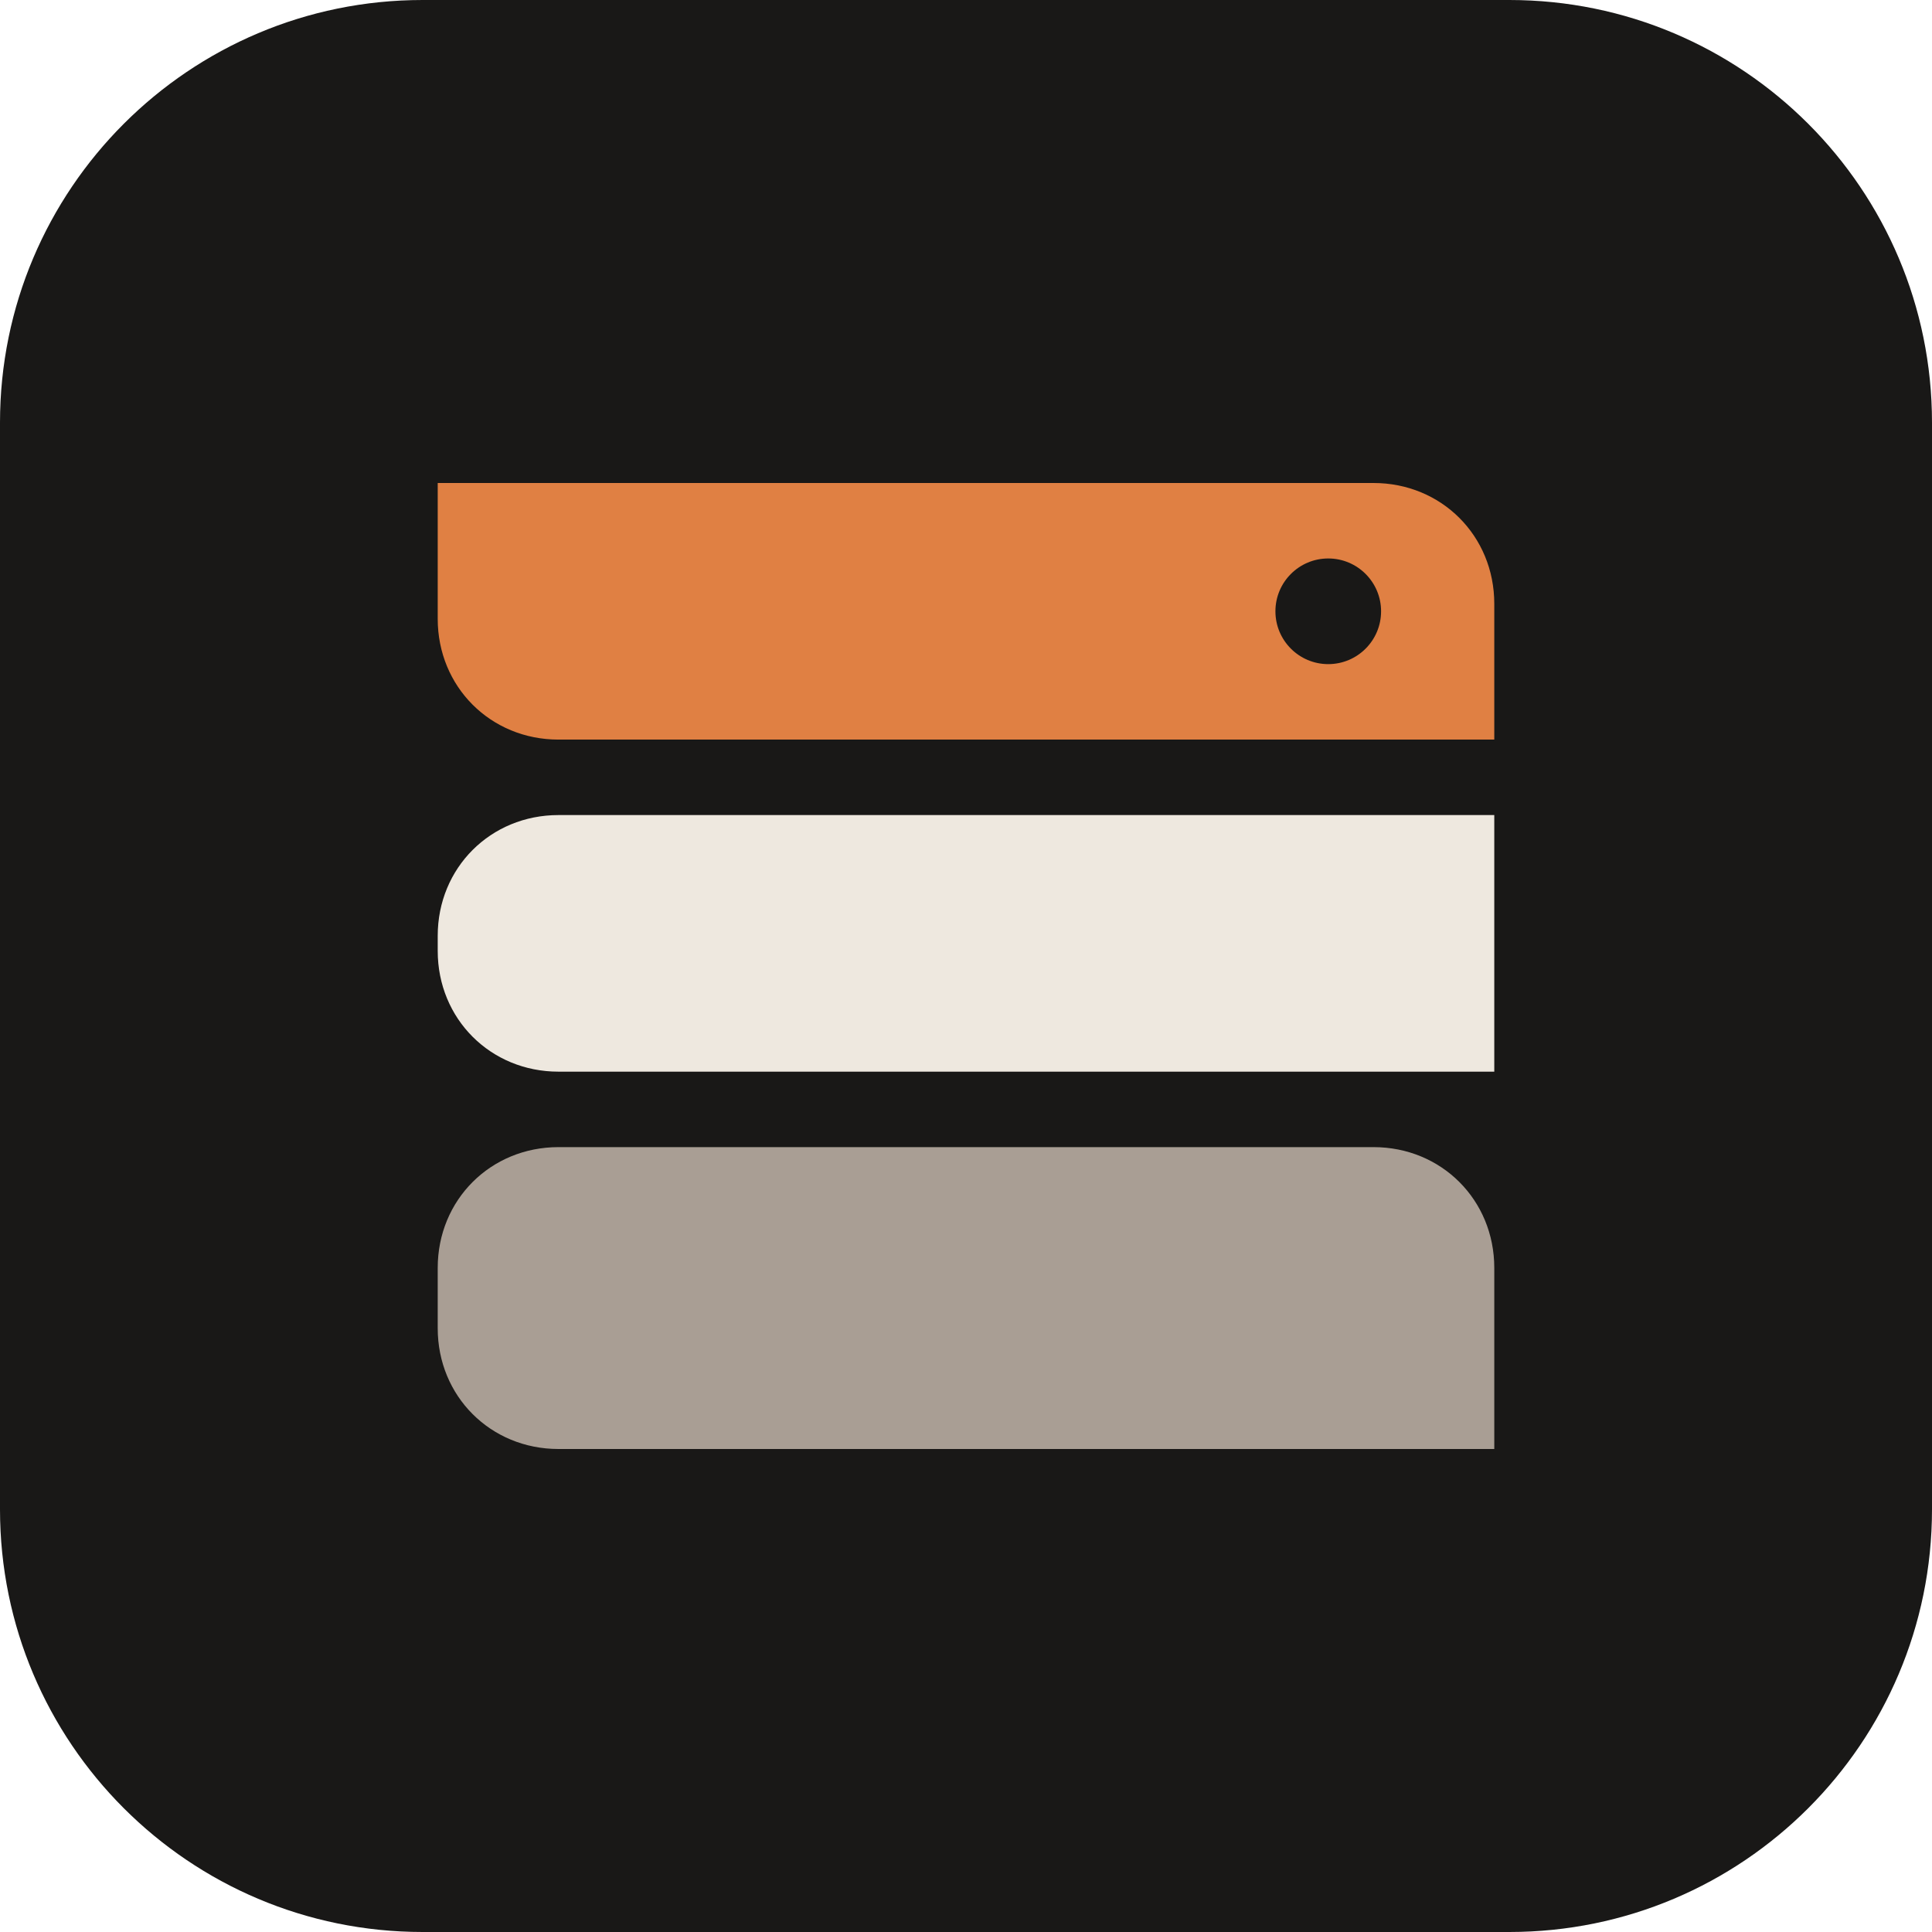
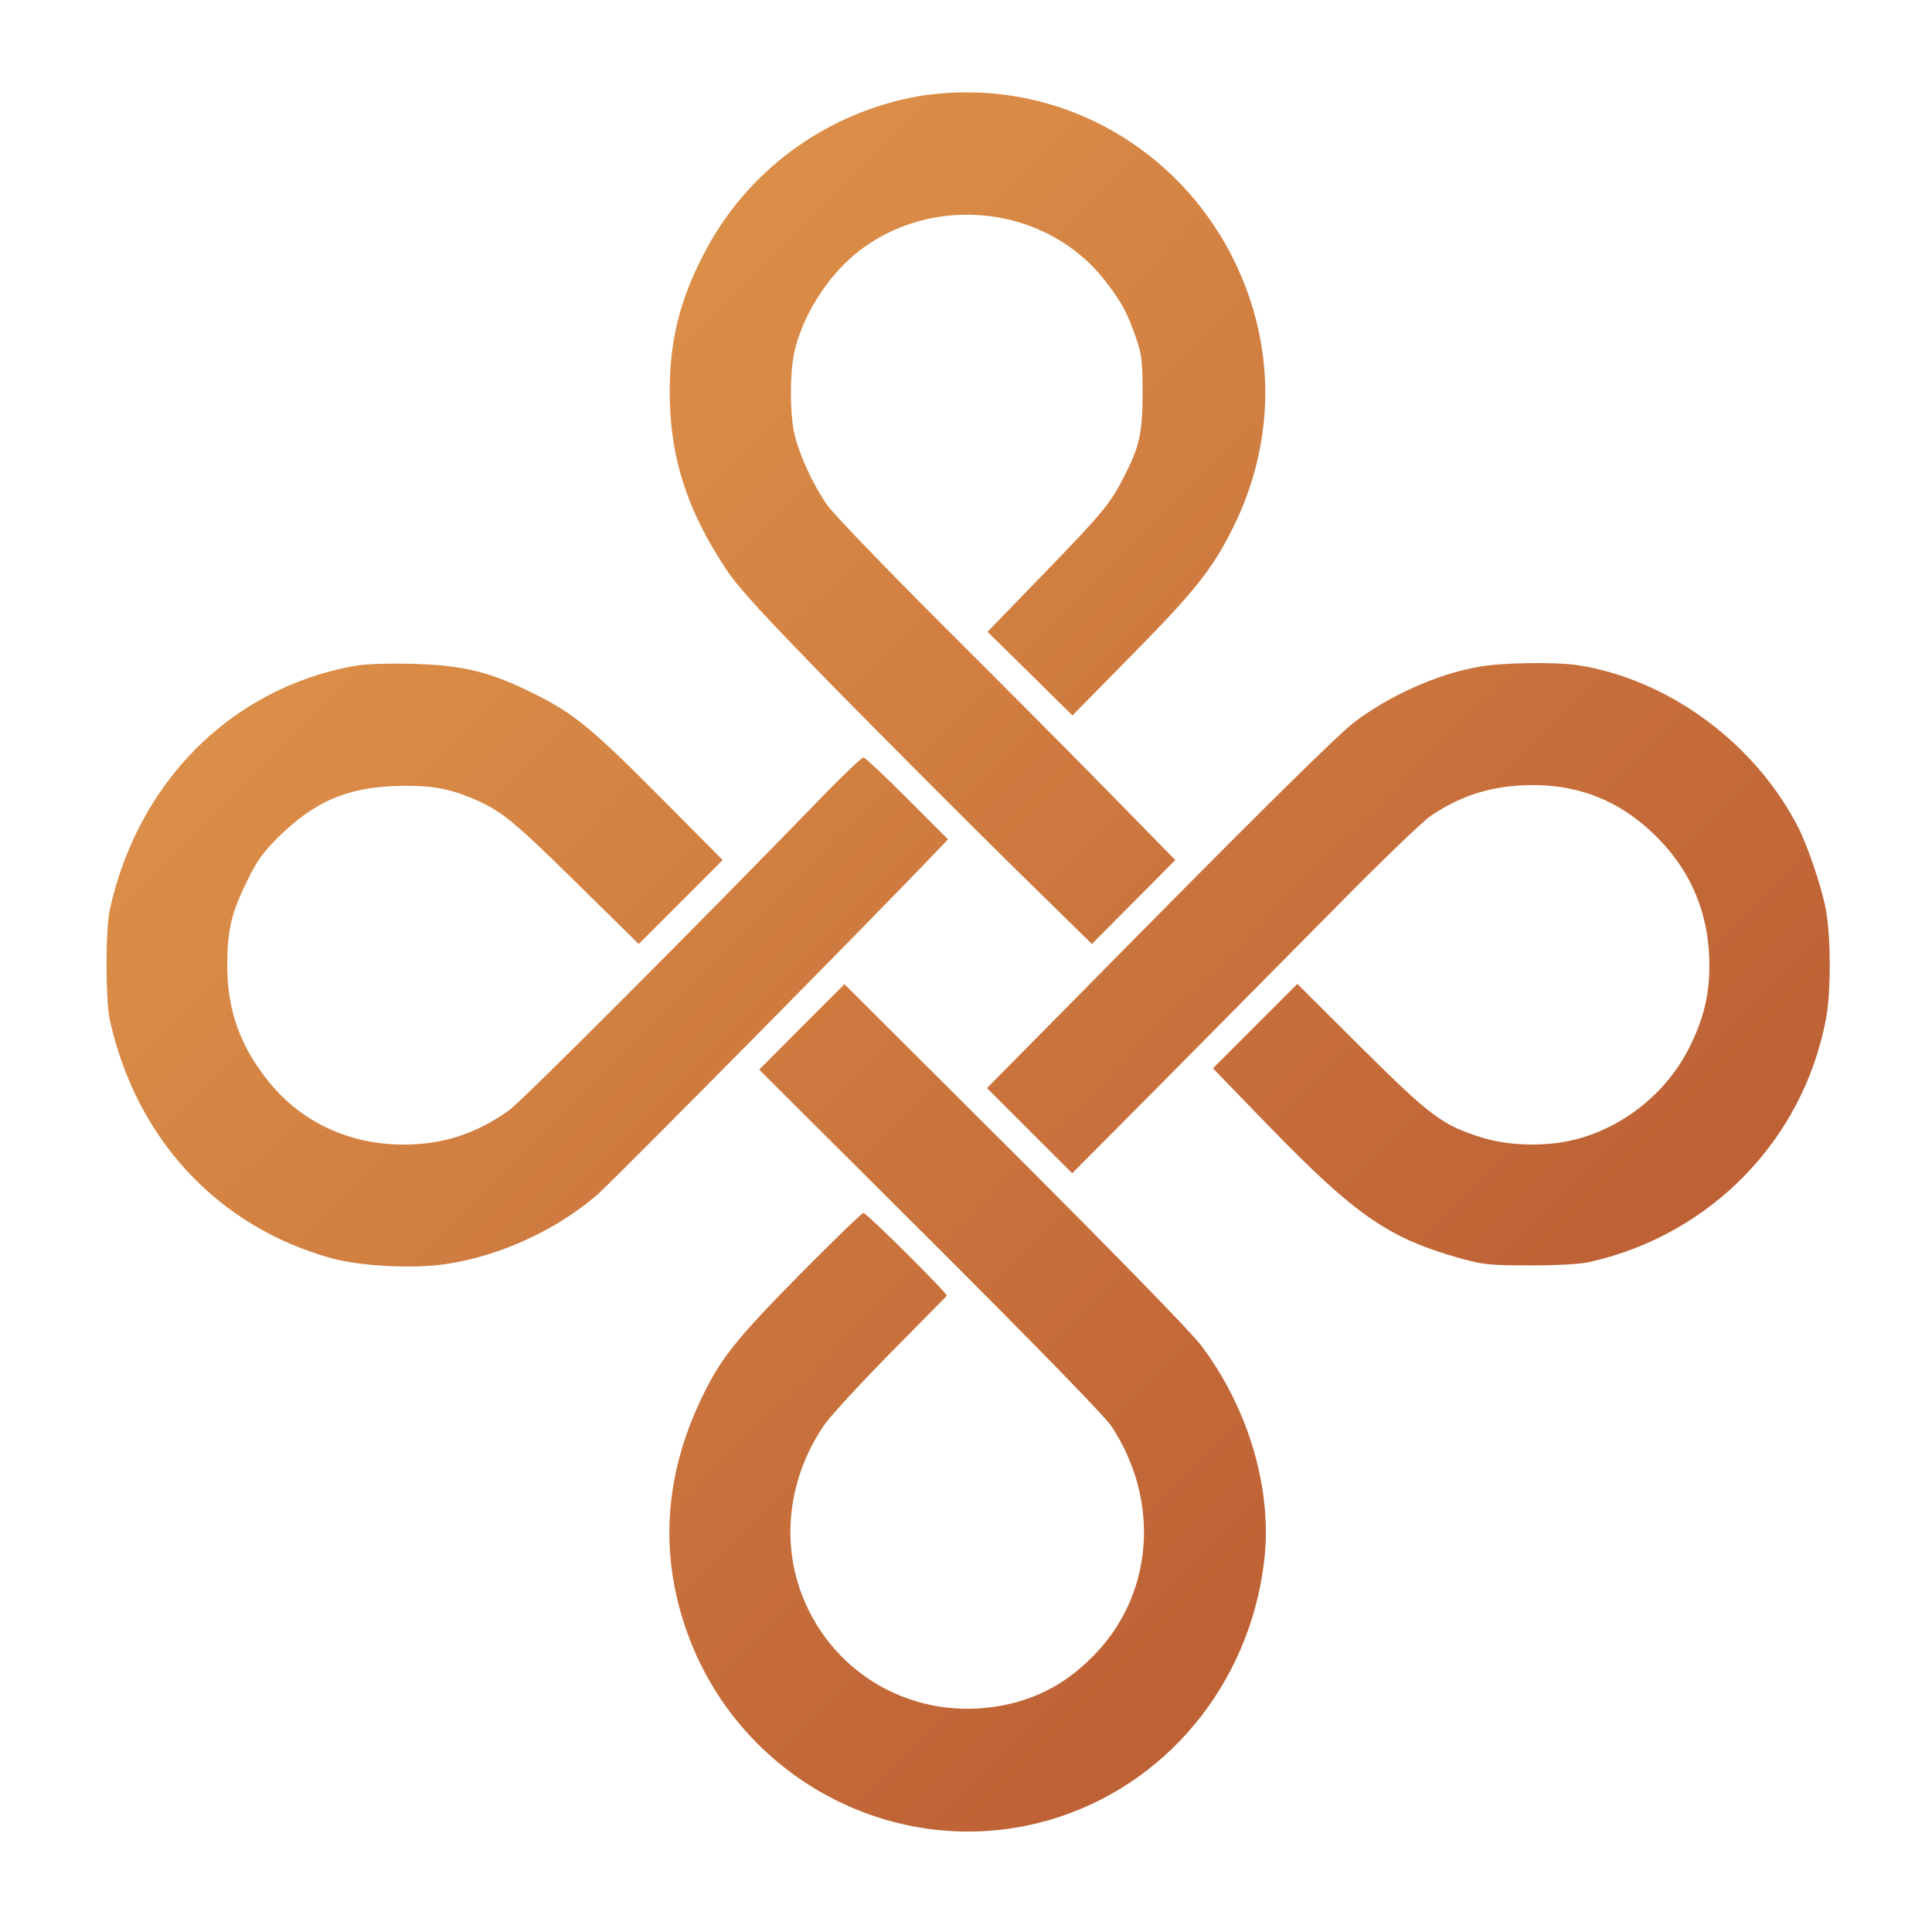
- <svg xmlns="http://www.w3.org/2000/svg" viewBox="0 0 512 512" role="img" aria-label="Kosh">
-   <rect width="512" height="512" rx="112" fill="#191817" />
-   <path d="M116 128h248c18 0 32 14 32 32v36H148c-18 0-32-14-32-32v-36Z" fill="#e08043" />
-   <path d="M148 216h248v68H148c-18 0-32-14-32-32v-4c0-18 14-32 32-32Z" fill="#eee8df" />
-   <path d="M116 304h248c18 0 32 14 32 32v48H148c-18 0-32-14-32-32v-16c0-18 14-32 32-32Z" fill="#a99e94" />
-   <circle cx="352" cy="162" r="14" fill="#191817" />
+ <svg xmlns="http://www.w3.org/2000/svg" viewBox="0 0 755 755" role="img" aria-label="Kosh">
+   <defs>
+     <linearGradient id="koshGradient" x1="0" y1="0" x2="1" y2="1">
+       <stop offset="0" stop-color="#e7a04f" />
+       <stop offset="1" stop-color="#b24f2e" />
+     </linearGradient>
+   </defs>
+   <path fill="url(#koshGradient)" d="M 358.9,37.6 C 322.5,44.1 291.5,67 274.8,99.7 C 265.6,117.5 261.8,133.1 261.7,152.5 C 261.6,178.2 268.4,199.5 284,222.8 C 288.8,230 298.4,240.4 327.3,270 C 347.8,290.8 378.5,321.6 395.6,338.4 L 426.7,368.9 L 443,352.5 L 459.3,336.1 L 435.5,311.8 C 422.4,298.4 392.7,268.5 369.4,245.3 C 344.9,220.8 325.3,200.5 322.9,196.9 C 317.5,188.9 312.4,177.8 310.5,169.8 C 308.6,161.7 308.6,145.3 310.5,137.2 C 313.8,123.2 323.1,108.5 334.3,99.2 C 363.9,75 409.4,80.1 432.3,110.3 C 438.6,118.5 440.7,122.6 444.1,132.5 C 446.2,138.6 446.5,141.3 446.5,153.5 C 446.5,169.1 445.3,174.5 439.4,186 C 433.9,196.8 431.3,200 408.2,223.9 L 385.9,246.9 L 402.5,263.2 L 419.1,279.6 L 442.3,256 C 466.7,231.3 473.8,222.4 481.7,206.5 C 498.4,173.1 498.7,135.8 482.6,102.5 C 462.9,61.6 421.8,35.7 377,36.1 C 371.2,36.1 363.1,36.8 358.9,37.6 M 137.5,260.4 C 89.9,269.5 53.9,305.7 42.9,355.5 C 41.2,363.4 41.2,390.6 42.9,398.5 C 53.2,445.1 85,479.3 129.5,491.7 C 140.8,494.8 161.5,495.9 174.1,494 C 195,491 217.7,480.6 233.5,466.8 C 240,461.1 343.5,356.4 365.5,333.2 L 370.5,328 L 354.5,312 C 345.7,303.2 338,296 337.4,296 C 336.8,296 330.5,302 323.4,309.2 C 273.1,361.1 203.6,430.7 198.8,434 C 185.8,443.2 172.9,447.3 157.5,447.3 C 136.6,447.2 118.2,438.7 105.5,423.3 C 93.9,409.2 88.7,394.8 88.8,376.6 C 88.9,363.1 90.5,356.6 96.7,344 C 100.4,336.4 102.8,333.1 108.9,327 C 122.7,313.5 135.2,307.9 154,307.2 C 166.8,306.7 174.2,307.8 183.1,311.4 C 195.4,316.3 200,320.1 225,344.7 L 249.6,368.9 L 266,352.5 L 282.4,336.1 L 259.4,312.9 C 231.4,284.7 224.2,278.7 208.5,271 C 191.3,262.4 180.8,259.9 160.5,259.4 C 149.7,259.2 142.2,259.5 137.5,260.4 M 577.7,260.6 C 561.4,263.5 542.8,271.9 529,282.4 C 523.7,286.4 495.2,314.4 453.1,357 L 385.7,425.2 L 402.3,441.8 L 419,458.5 L 453.3,424 C 472.1,405 502.4,374.4 520.6,356 C 539.4,336.9 556,320.9 559.3,318.7 C 571.9,310.3 584,306.8 599.5,306.8 C 617.3,306.9 632.3,312.9 645.3,325 C 660.5,339.2 668,356.6 668,377.4 C 668,388.9 665.7,398.1 660.4,408.9 C 651.9,426.1 636.1,439.4 617.5,444.8 C 605.7,448.2 590.6,448.1 579,444.5 C 563.6,439.7 559,436.2 531.7,409.1 L 507,384.5 L 490.5,401 L 474,417.5 L 495.5,439.7 C 529.9,475.1 542.6,483.9 570.9,491.8 C 579.6,494.2 582.1,494.5 598,494.5 C 609.1,494.5 617.7,494 621.5,493.1 C 668.6,482.4 704.5,445.5 713.5,398.5 C 715.6,388 715.5,366 713.5,355.3 C 711.9,346.8 706.6,331.1 702.9,323.7 C 686.2,290.7 652.5,265.7 617,260 C 608,258.6 587,258.9 577.7,260.6 M 313.3,401.3 L 296.7,418 L 363.6,484.7 C 404.5,525.5 432,553.7 434.3,557.3 C 453.2,585.9 450.9,621.8 428.7,645.6 C 417.9,657.2 405.8,663.9 391,666.6 C 357.8,672.6 325.9,655 313.6,623.8 C 305.1,602.1 308.2,577.3 322,557 C 324.3,553.6 336,540.9 347.9,528.8 C 359.8,516.7 369.7,506.7 370,506.4 C 370.6,505.7 338.7,474 337.4,474 C 336.8,474 325.6,484.9 312.4,498.2 C 287.3,523.7 281.5,531 274.1,546.5 C 259.7,576.6 257.7,607 268.2,637 C 288.6,695.4 350.7,728.1 409.5,711.4 C 455,698.4 488.2,658.7 494,610.2 C 497.4,582.5 488,550.4 469.4,525.8 C 465.6,520.7 437.1,491.5 396.6,451 L 330,384.6 L 313.3,401.3" />
</svg>
